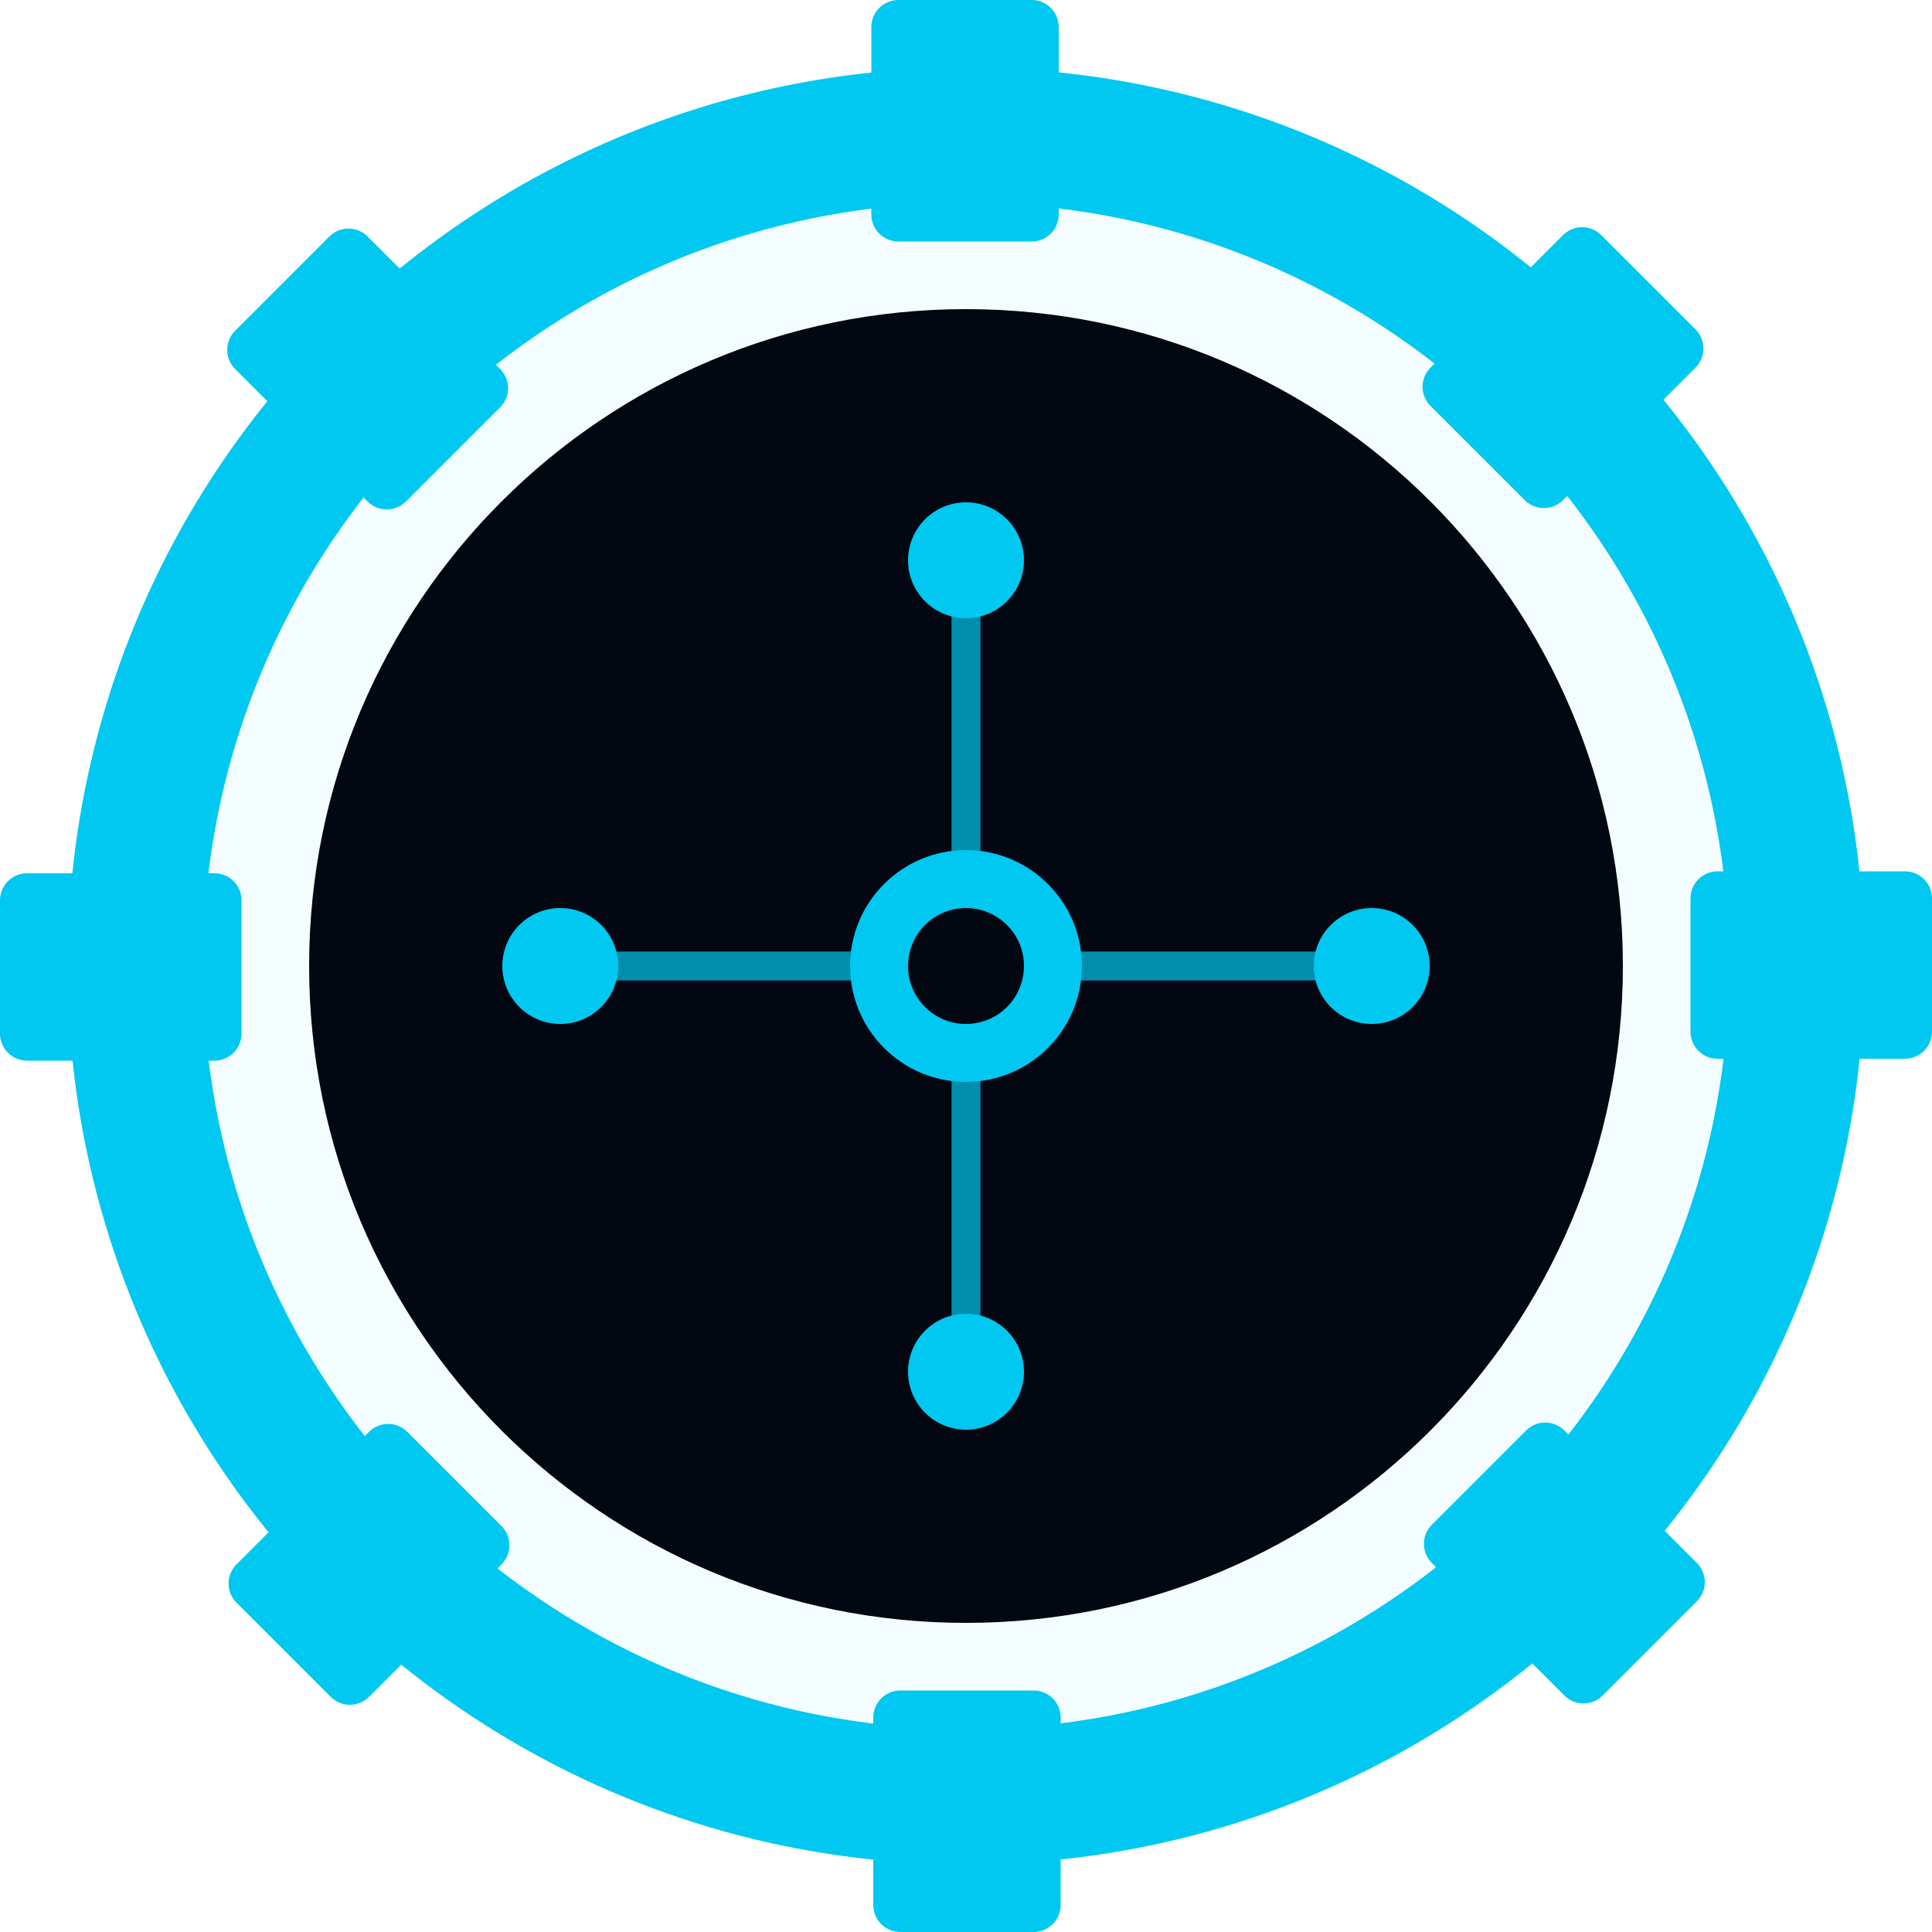
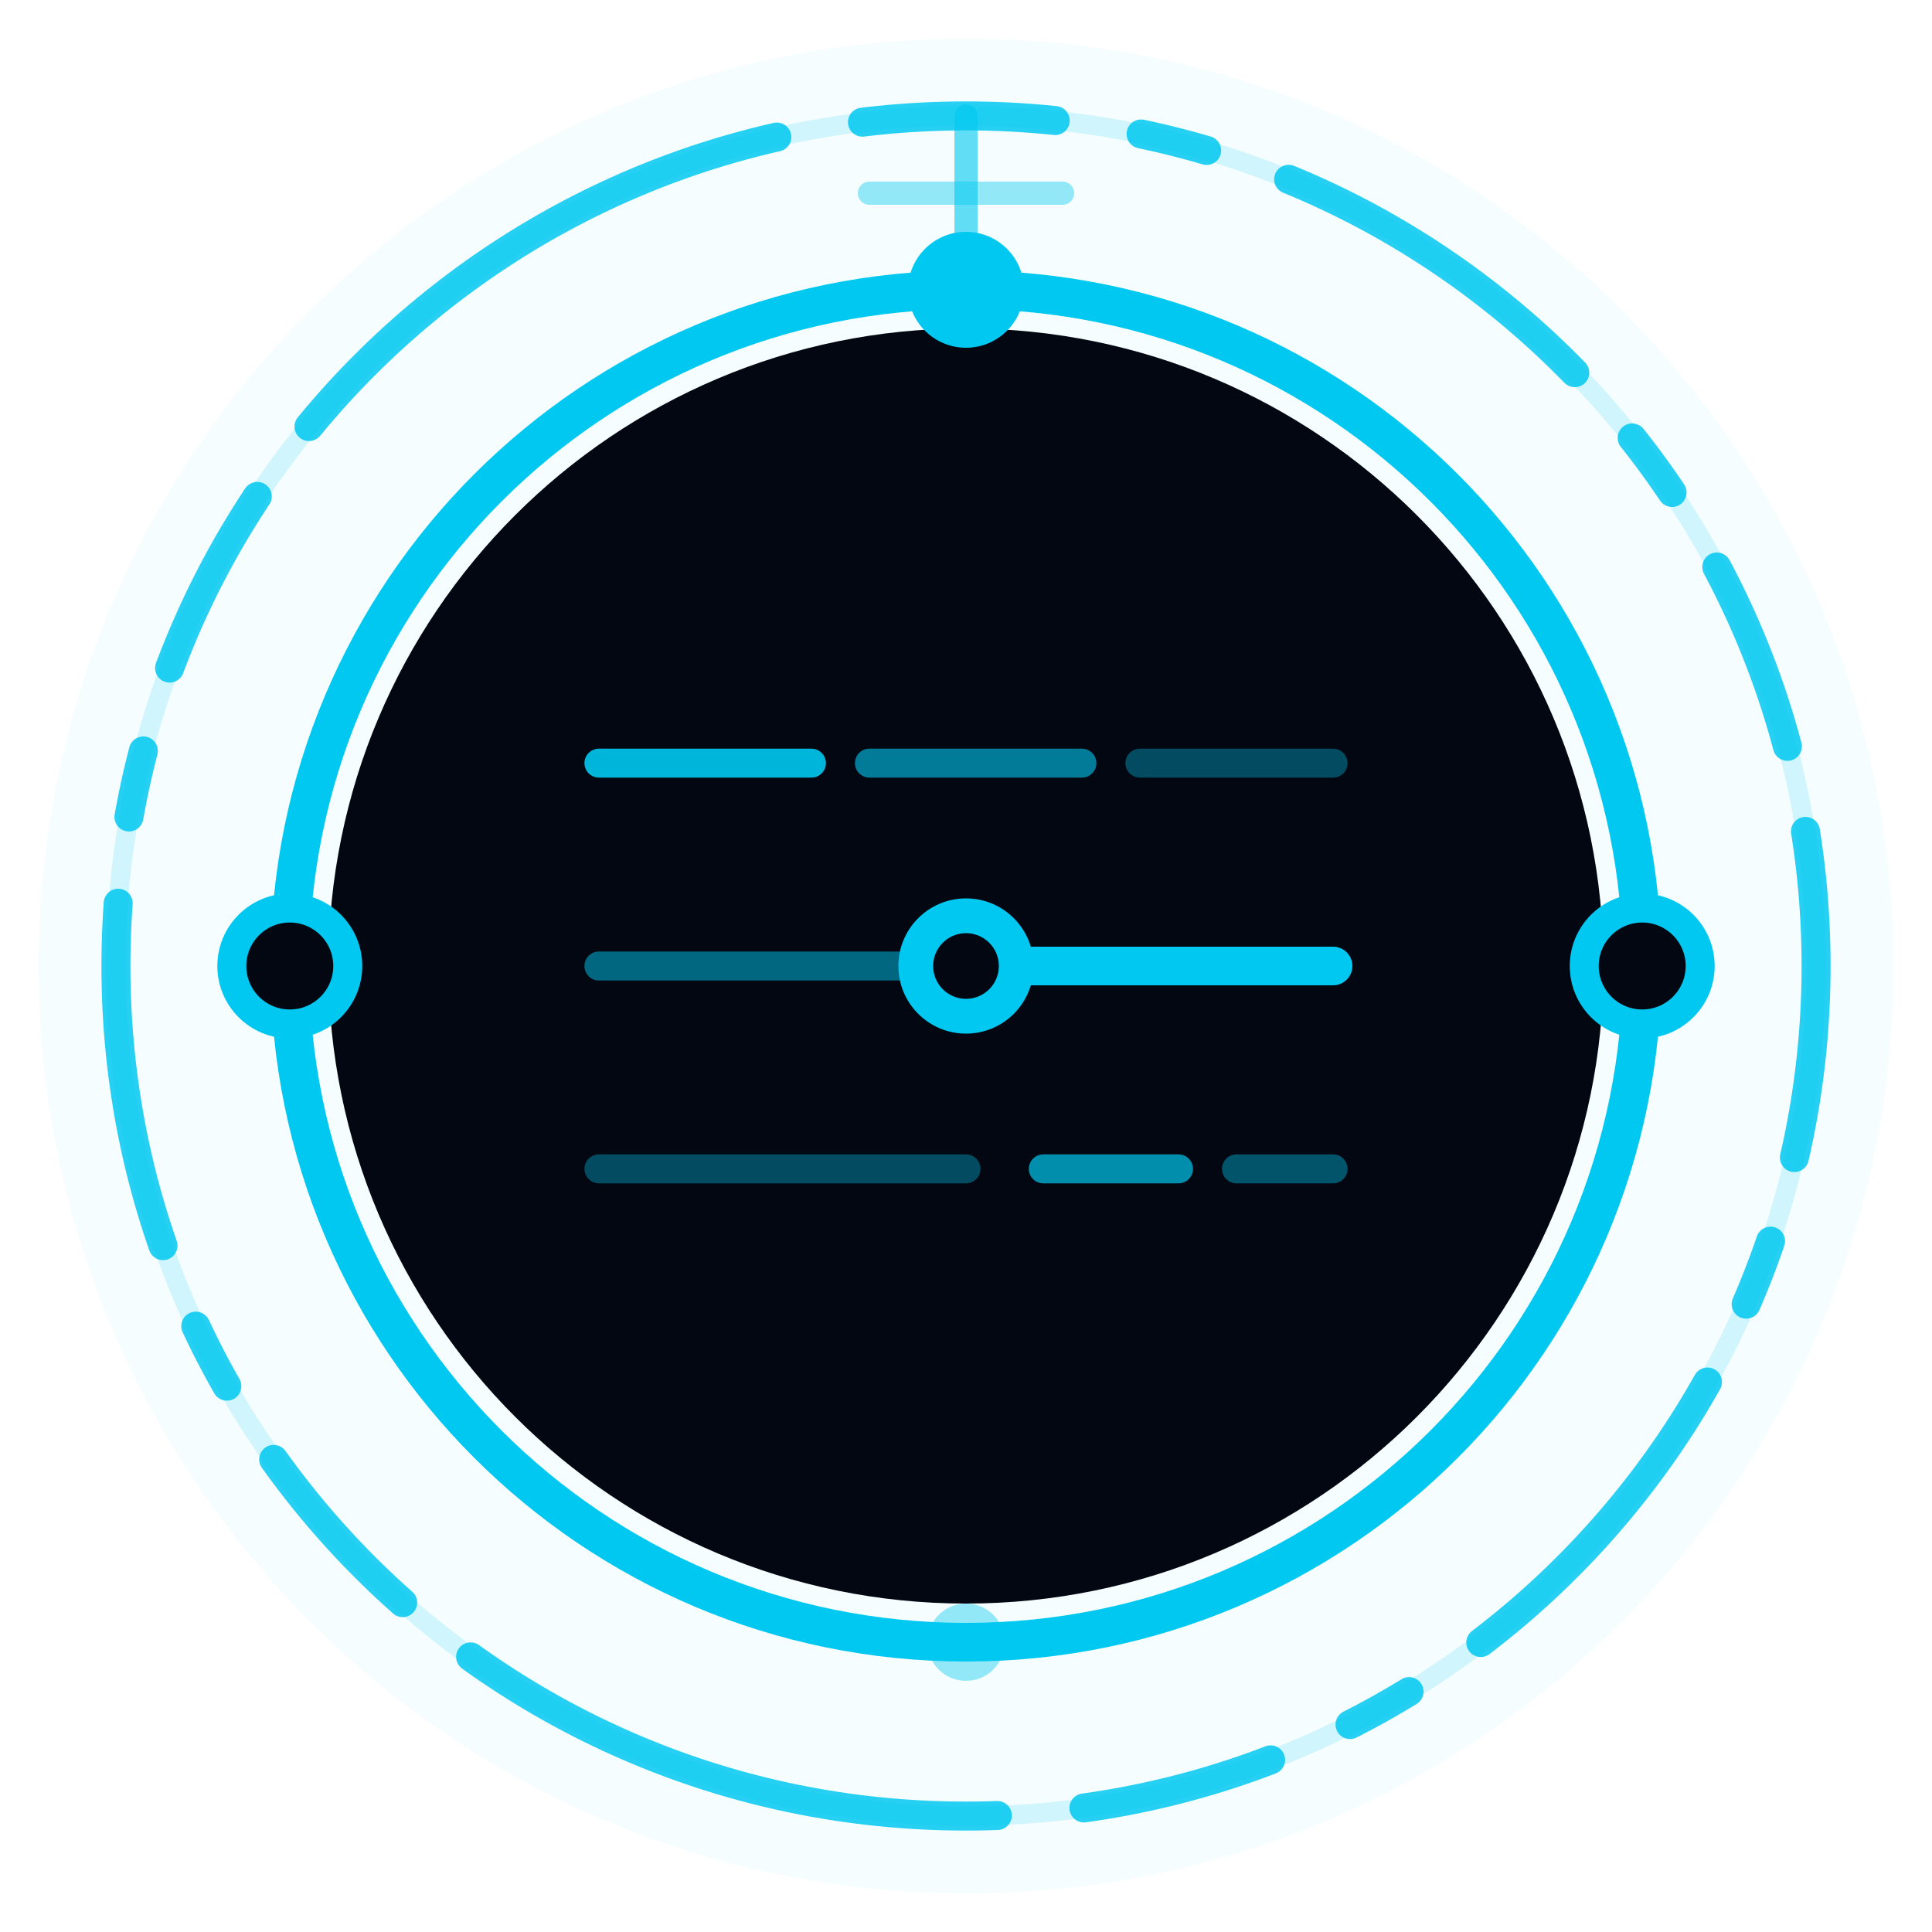
<svg xmlns="http://www.w3.org/2000/svg" width="100" height="100" viewBox="0 0 100 100" role="img">
-   <defs>
-     <linearGradient id="g1" x1="0%" y1="0%" x2="100%" y2="100%">
-       <stop offset="0%" stop-color="#00C8F0" />
-       <stop offset="100%" stop-color="#0084C8" />
-     </linearGradient>
-   </defs>
-   <circle cx="50" cy="50" r="46" fill="#00C8F0" fill-opacity="0.05" />
+   <circle cx="50" cy="50" r="48" fill="#00C8F0" fill-opacity="0.04" />
  <g transform="translate(50,50)">
-     <g fill="#00C8F0">
-       <rect x="-4.9" y="-50" width="9.7" height="12.5" rx="1.4" />
-       <rect x="-4.9" y="-50" width="9.7" height="12.5" rx="1.4" transform="rotate(45)" />
-       <rect x="-4.9" y="-50" width="9.7" height="12.5" rx="1.4" transform="rotate(90)" />
-       <rect x="-4.9" y="-50" width="9.7" height="12.5" rx="1.4" transform="rotate(135)" />
-       <rect x="-4.9" y="-50" width="9.7" height="12.5" rx="1.4" transform="rotate(180)" />
-       <rect x="-4.9" y="-50" width="9.7" height="12.5" rx="1.4" transform="rotate(225)" />
-       <rect x="-4.9" y="-50" width="9.7" height="12.5" rx="1.4" transform="rotate(270)" />
-       <rect x="-4.9" y="-50" width="9.7" height="12.5" rx="1.4" transform="rotate(315)" />
-     </g>
-     <circle r="43" fill="none" stroke="#00C8F0" stroke-width="7" />
-     <circle r="34" fill="#030712" />
-     <line x1="-21" y1="0" x2="21" y2="0" stroke="#00C8F0" stroke-width="1.5" stroke-linecap="round" stroke-opacity="0.7" />
-     <line x1="0" y1="-21" x2="0" y2="21" stroke="#00C8F0" stroke-width="1.5" stroke-linecap="round" stroke-opacity="0.7" />
-     <circle cx="21" cy="0" r="3" fill="#00C8F0" />
-     <circle cx="-21" cy="0" r="3" fill="#00C8F0" />
-     <circle cx="0" cy="21" r="3" fill="#00C8F0" />
-     <circle cx="0" cy="-21" r="3" fill="#00C8F0" />
-     <circle r="6" fill="#00C8F0" />
-     <circle r="3" fill="#030712" />
+     <circle r="44" fill="none" stroke="#00C8F0" stroke-width="1" stroke-opacity="0.15" />
+     <circle r="44" fill="none" stroke="#00C8F0" stroke-width="1.5" stroke-dasharray="10 4.5 3.5 4.5 18 4.5 3.5 4.5 10 4.5 29 4.5" stroke-linecap="round" stroke-opacity="0.85" />
+     <circle r="35" fill="none" stroke="#00C8F0" stroke-width="2" />
+     <circle r="33" fill="#030712" />
+     <line x1="-19" y1="-10.5" x2="-8" y2="-10.5" stroke="#00C8F0" stroke-width="1.5" stroke-linecap="round" stroke-opacity="0.9" />
+     <line x1="-5" y1="-10.5" x2="6" y2="-10.5" stroke="#00C8F0" stroke-width="1.5" stroke-linecap="round" stroke-opacity="0.6" />
+     <line x1="9" y1="-10.5" x2="19" y2="-10.5" stroke="#00C8F0" stroke-width="1.5" stroke-linecap="round" stroke-opacity="0.35" />
+     <line x1="-19" y1="0" x2="-2" y2="0" stroke="#00C8F0" stroke-width="1.5" stroke-linecap="round" stroke-opacity="0.5" />
+     <line x1="1" y1="0" x2="19" y2="0" stroke="#00C8F0" stroke-width="2" stroke-linecap="round" stroke-opacity="1" />
+     <line x1="-19" y1="10.5" x2="0" y2="10.5" stroke="#00C8F0" stroke-width="1.5" stroke-linecap="round" stroke-opacity="0.35" />
+     <line x1="4" y1="10.5" x2="11" y2="10.5" stroke="#00C8F0" stroke-width="1.5" stroke-linecap="round" stroke-opacity="0.7" />
+     <line x1="14" y1="10.5" x2="19" y2="10.5" stroke="#00C8F0" stroke-width="1.5" stroke-linecap="round" stroke-opacity="0.4" />
+     <circle cx="35" cy="0" r="3" fill="#030712" stroke="#00C8F0" stroke-width="1.5" />
+     <circle cx="-35" cy="0" r="3" fill="#030712" stroke="#00C8F0" stroke-width="1.5" />
+     <circle cx="0" cy="-35" r="3" fill="#00C8F0" />
+     <circle cx="0" cy="35" r="2" fill="#00C8F0" fill-opacity="0.4" />
+     <line x1="0" y1="-35" x2="0" y2="-44" stroke="#00C8F0" stroke-width="1.2" stroke-opacity="0.6" stroke-linecap="round" />
+     <line x1="-5" y1="-40" x2="5" y2="-40" stroke="#00C8F0" stroke-width="1.2" stroke-opacity="0.4" stroke-linecap="round" />
+     <circle r="3.5" fill="#00C8F0" />
+     <circle r="1.7" fill="#030712" />
  </g>
</svg>
